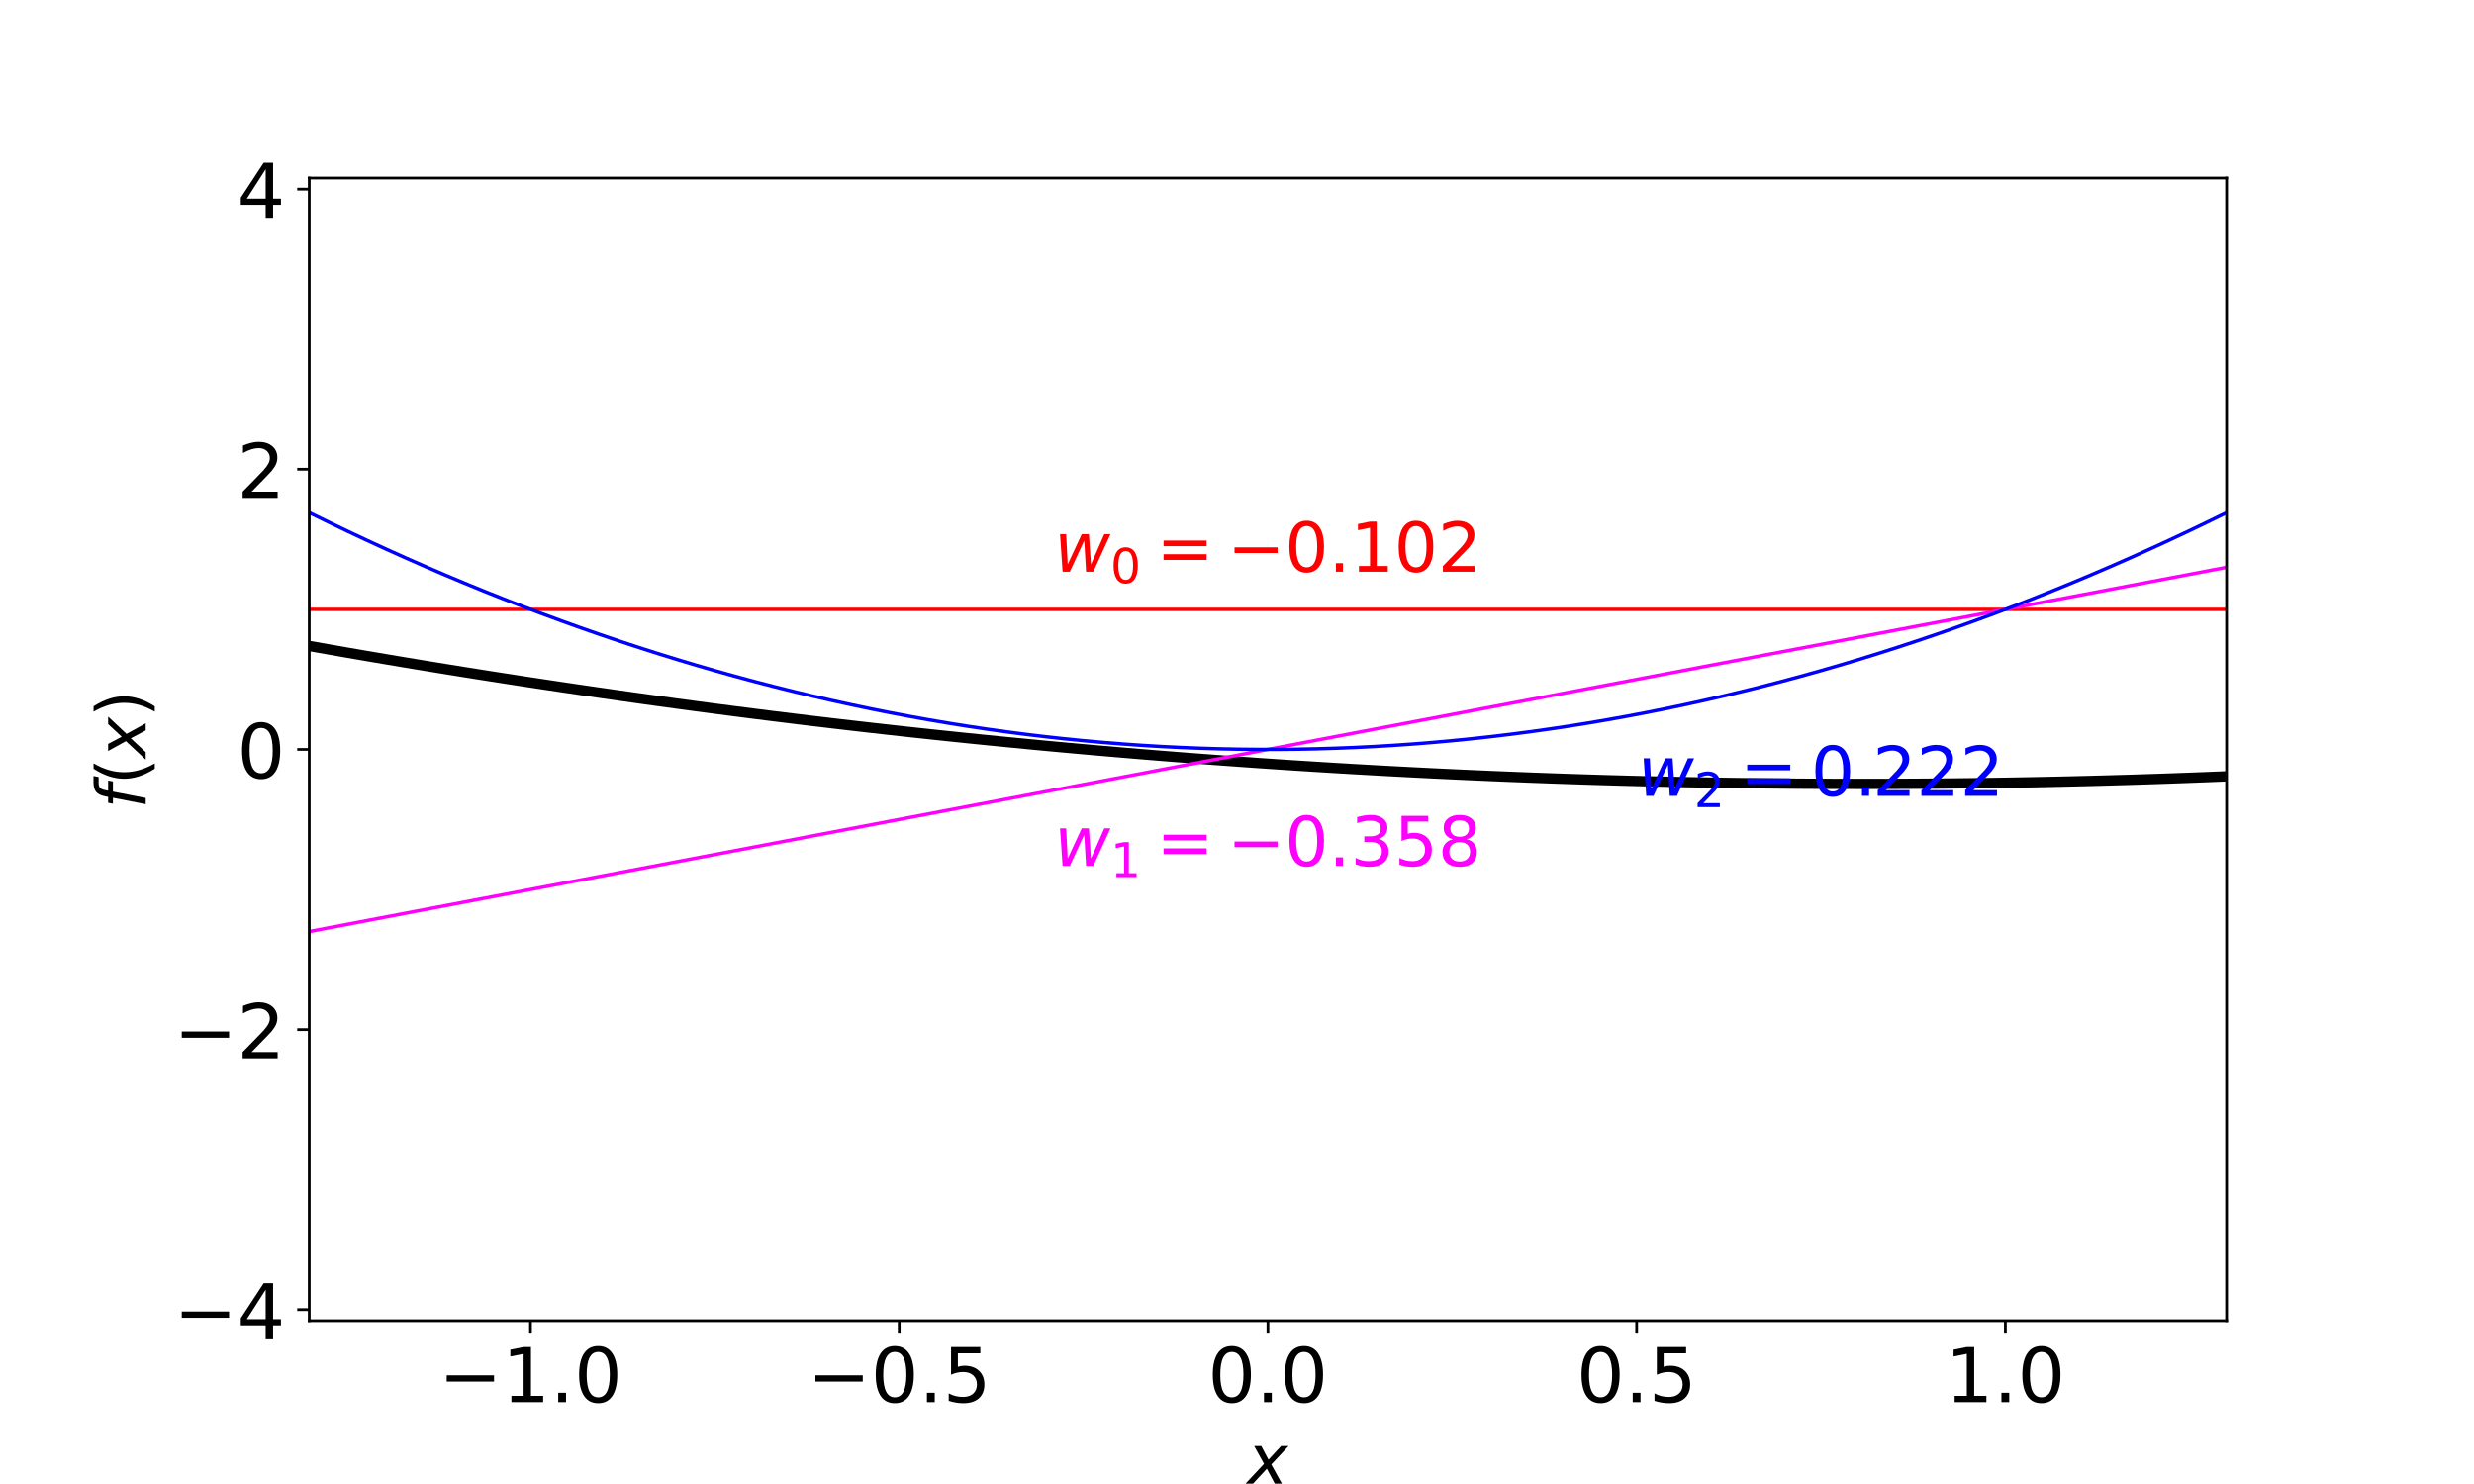
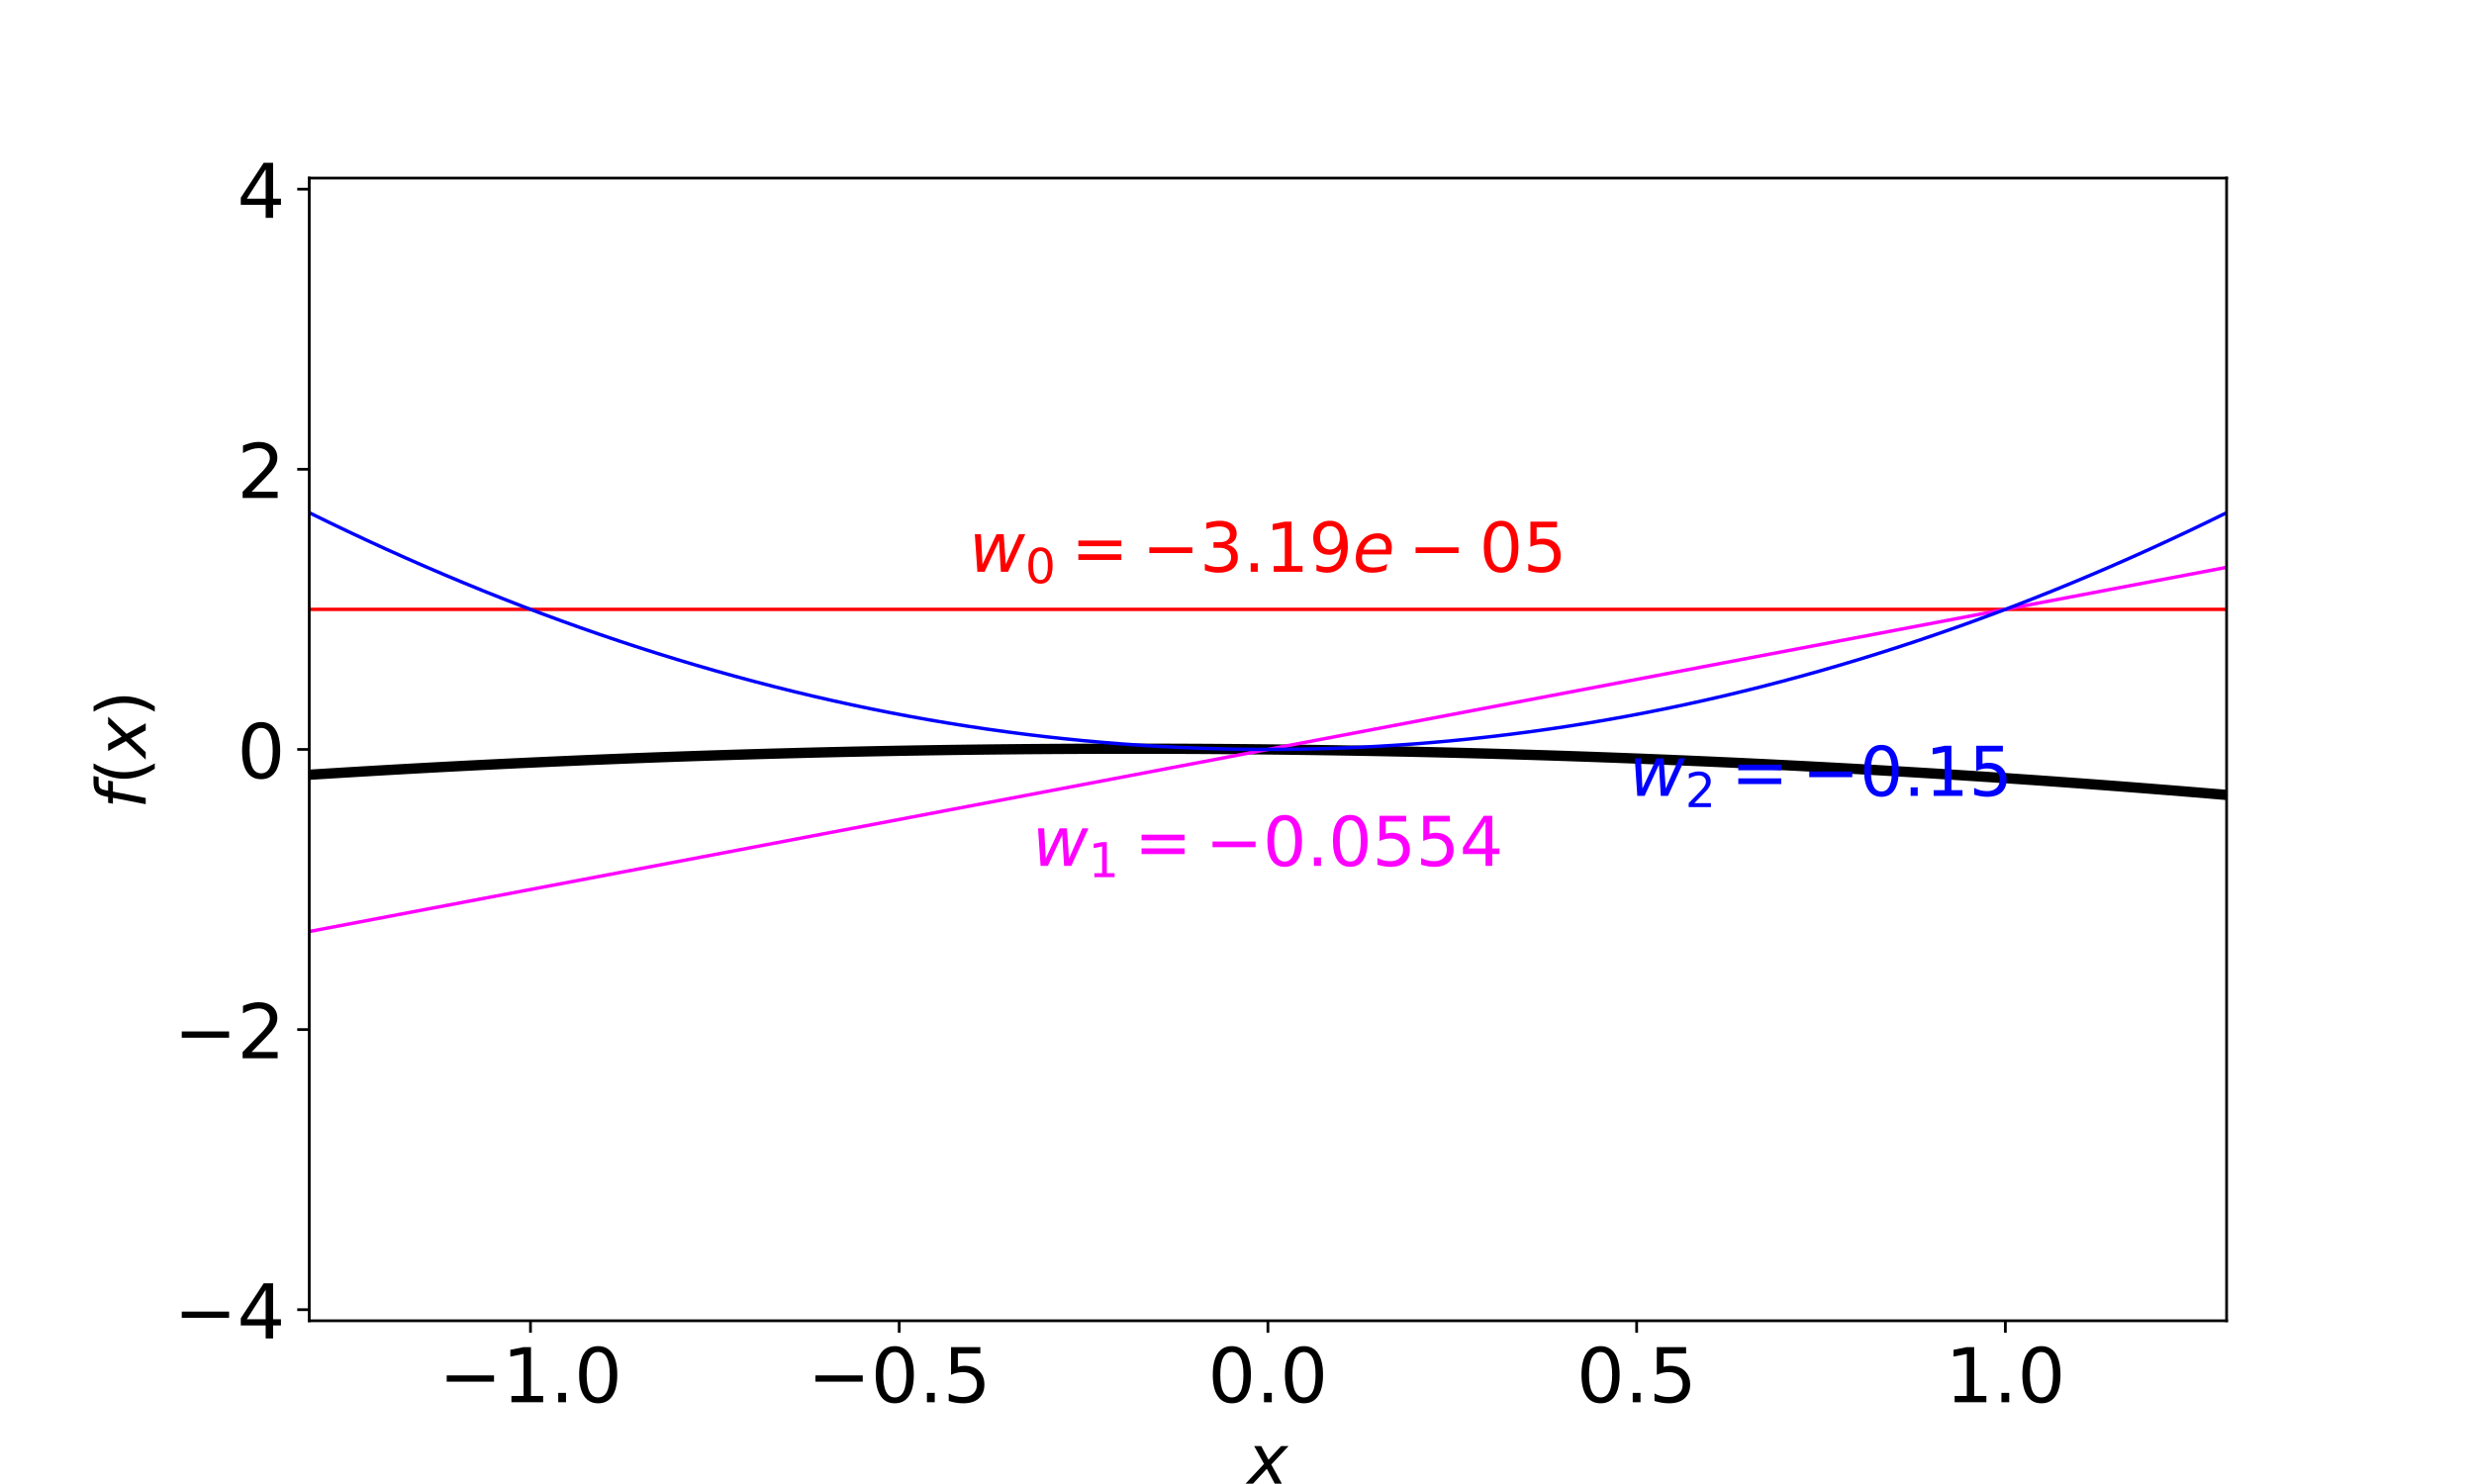
<svg xmlns="http://www.w3.org/2000/svg" xmlns:xlink="http://www.w3.org/1999/xlink" width="720pt" height="432pt" viewBox="0 0 720 432" version="1.1">
  <defs>
    <style type="text/css">*{stroke-linejoin: round; stroke-linecap: butt}</style>
  </defs>
  <g id="figure_1">
    <g id="patch_1">
      <path d="M 0 432  L 720 432  L 720 0  L 0 0  L 0 432  z " style="fill: none" />
    </g>
    <g id="axes_1">
      <g id="patch_2">
        <path d="M 90 384.48  L 648 384.48  L 648 51.84  L 90 51.84  L 90 384.48  z " style="fill: none" />
      </g>
      <g id="matplotlib.axis_1">
        <g id="xtick_1">
          <g id="line2d_1">
            <defs>
-               <path id="mc24675d1cf" d="M 0 0  L 0 3.5  " style="stroke: #000000; stroke-width: 0.8" />
-             </defs>
-             <g>
-               <use xlink:href="#mc24675d1cf" x="154.385" y="384.48" style="stroke: #000000; stroke-width: 0.8" />
+               <path id="m104af0b73b" d="M 0 0  L 0 3.5  " style="stroke: #000000; stroke-width: 0.8" />
+             </defs>
+             <g>
+               <use xlink:href="#m104af0b73b" x="154.385" y="384.48" style="stroke: #000000; stroke-width: 0.8" />
            </g>
          </g>
          <g id="text_1">
            <g transform="translate(127.6735 408.1966) scale(0.22 -0.22)">
              <defs>
                <path id="DejaVuSans-2212" d="M 678 2272  L 4684 2272  L 4684 1741  L 678 1741  L 678 2272  z " transform="scale(0.015625)" />
                <path id="DejaVuSans-31" d="M 794 531  L 1825 531  L 1825 4091  L 703 3866  L 703 4441  L 1819 4666  L 2450 4666  L 2450 531  L 3481 531  L 3481 0  L 794 0  L 794 531  z " transform="scale(0.015625)" />
                <path id="DejaVuSans-2e" d="M 684 794  L 1344 794  L 1344 0  L 684 0  L 684 794  z " transform="scale(0.015625)" />
                <path id="DejaVuSans-30" d="M 2034 4250  Q 1547 4250 1301 3770  Q 1056 3291 1056 2328  Q 1056 1369 1301 889  Q 1547 409 2034 409  Q 2525 409 2770 889  Q 3016 1369 3016 2328  Q 3016 3291 2770 3770  Q 2525 4250 2034 4250  z M 2034 4750  Q 2819 4750 3233 4129  Q 3647 3509 3647 2328  Q 3647 1150 3233 529  Q 2819 -91 2034 -91  Q 1250 -91 836 529  Q 422 1150 422 2328  Q 422 3509 836 4129  Q 1250 4750 2034 4750  z " transform="scale(0.015625)" />
              </defs>
              <use xlink:href="#DejaVuSans-2212" />
              <use xlink:href="#DejaVuSans-31" transform="translate(83.78906 0)" />
              <use xlink:href="#DejaVuSans-2e" transform="translate(147.4121 0)" />
              <use xlink:href="#DejaVuSans-30" transform="translate(179.1992 0)" />
            </g>
          </g>
        </g>
        <g id="xtick_2">
          <g id="line2d_2">
            <g>
-               <use xlink:href="#mc24675d1cf" x="261.692" y="384.48" style="stroke: #000000; stroke-width: 0.8" />
+               <use xlink:href="#m104af0b73b" x="261.692" y="384.48" style="stroke: #000000; stroke-width: 0.8" />
            </g>
          </g>
          <g id="text_2">
            <g transform="translate(234.9812 408.1966) scale(0.22 -0.22)">
              <defs>
                <path id="DejaVuSans-35" d="M 691 4666  L 3169 4666  L 3169 4134  L 1269 4134  L 1269 2991  Q 1406 3038 1543 3061  Q 1681 3084 1819 3084  Q 2600 3084 3056 2656  Q 3513 2228 3513 1497  Q 3513 744 3044 326  Q 2575 -91 1722 -91  Q 1428 -91 1123 -41  Q 819 9 494 109  L 494 744  Q 775 591 1075 516  Q 1375 441 1709 441  Q 2250 441 2565 725  Q 2881 1009 2881 1497  Q 2881 1984 2565 2268  Q 2250 2553 1709 2553  Q 1456 2553 1204 2497  Q 953 2441 691 2322  L 691 4666  z " transform="scale(0.015625)" />
              </defs>
              <use xlink:href="#DejaVuSans-2212" />
              <use xlink:href="#DejaVuSans-30" transform="translate(83.78906 0)" />
              <use xlink:href="#DejaVuSans-2e" transform="translate(147.4121 0)" />
              <use xlink:href="#DejaVuSans-35" transform="translate(179.1992 0)" />
            </g>
          </g>
        </g>
        <g id="xtick_3">
          <g id="line2d_3">
            <g>
-               <use xlink:href="#mc24675d1cf" x="369" y="384.48" style="stroke: #000000; stroke-width: 0.8" />
+               <use xlink:href="#m104af0b73b" x="369" y="384.48" style="stroke: #000000; stroke-width: 0.8" />
            </g>
          </g>
          <g id="text_3">
            <g transform="translate(351.5066 408.1966) scale(0.22 -0.22)">
              <use xlink:href="#DejaVuSans-30" />
              <use xlink:href="#DejaVuSans-2e" transform="translate(63.62305 0)" />
              <use xlink:href="#DejaVuSans-30" transform="translate(95.41016 0)" />
            </g>
          </g>
        </g>
        <g id="xtick_4">
          <g id="line2d_4">
            <g>
-               <use xlink:href="#mc24675d1cf" x="476.308" y="384.48" style="stroke: #000000; stroke-width: 0.8" />
+               <use xlink:href="#m104af0b73b" x="476.308" y="384.48" style="stroke: #000000; stroke-width: 0.8" />
            </g>
          </g>
          <g id="text_4">
            <g transform="translate(458.8143 408.1966) scale(0.22 -0.22)">
              <use xlink:href="#DejaVuSans-30" />
              <use xlink:href="#DejaVuSans-2e" transform="translate(63.62305 0)" />
              <use xlink:href="#DejaVuSans-35" transform="translate(95.41016 0)" />
            </g>
          </g>
        </g>
        <g id="xtick_5">
          <g id="line2d_5">
            <g>
-               <use xlink:href="#mc24675d1cf" x="583.615" y="384.48" style="stroke: #000000; stroke-width: 0.8" />
+               <use xlink:href="#m104af0b73b" x="583.615" y="384.48" style="stroke: #000000; stroke-width: 0.8" />
            </g>
          </g>
          <g id="text_5">
            <g transform="translate(566.1219 408.1966) scale(0.22 -0.22)">
              <use xlink:href="#DejaVuSans-31" />
              <use xlink:href="#DejaVuSans-2e" transform="translate(63.62305 0)" />
              <use xlink:href="#DejaVuSans-30" transform="translate(95.41016 0)" />
            </g>
          </g>
        </g>
        <g id="text_6">
          <g transform="translate(363 431.9688) scale(0.2 -0.2)">
            <defs>
              <path id="DejaVuSans-Oblique-78" d="M 3841 3500  L 2234 1784  L 3219 0  L 2559 0  L 1819 1388  L 531 0  L -166 0  L 1556 1844  L 641 3500  L 1300 3500  L 1972 2234  L 3144 3500  L 3841 3500  z " transform="scale(0.015625)" />
            </defs>
            <use xlink:href="#DejaVuSans-Oblique-78" transform="translate(0 0.3125)" />
          </g>
        </g>
      </g>
      <g id="matplotlib.axis_2">
        <g id="ytick_1">
          <g id="line2d_6">
            <defs>
-               <path id="mb0c7179221" d="M 0 0  L -3.5 0  " style="stroke: #000000; stroke-width: 0.8" />
-             </defs>
-             <g>
-               <use xlink:href="#mb0c7179221" x="90" y="381.259" style="stroke: #000000; stroke-width: 0.8" />
+               <path id="m5dc21653ea" d="M 0 0  L -3.5 0  " style="stroke: #000000; stroke-width: 0.8" />
+             </defs>
+             <g>
+               <use xlink:href="#m5dc21653ea" x="90" y="381.259" style="stroke: #000000; stroke-width: 0.8" />
            </g>
          </g>
          <g id="text_7">
            <g transform="translate(50.56719 389.6168) scale(0.22 -0.22)">
              <defs>
                <path id="DejaVuSans-34" d="M 2419 4116  L 825 1625  L 2419 1625  L 2419 4116  z M 2253 4666  L 3047 4666  L 3047 1625  L 3713 1625  L 3713 1100  L 3047 1100  L 3047 0  L 2419 0  L 2419 1100  L 313 1100  L 313 1709  L 2253 4666  z " transform="scale(0.015625)" />
              </defs>
              <use xlink:href="#DejaVuSans-2212" />
              <use xlink:href="#DejaVuSans-34" transform="translate(83.78906 0)" />
            </g>
          </g>
        </g>
        <g id="ytick_2">
          <g id="line2d_7">
            <g>
-               <use xlink:href="#mb0c7179221" x="90" y="299.709" style="stroke: #000000; stroke-width: 0.8" />
+               <use xlink:href="#m5dc21653ea" x="90" y="299.709" style="stroke: #000000; stroke-width: 0.8" />
            </g>
          </g>
          <g id="text_8">
            <g transform="translate(50.56719 308.0675) scale(0.22 -0.22)">
              <defs>
                <path id="DejaVuSans-32" d="M 1228 531  L 3431 531  L 3431 0  L 469 0  L 469 531  Q 828 903 1448 1529  Q 2069 2156 2228 2338  Q 2531 2678 2651 2914  Q 2772 3150 2772 3378  Q 2772 3750 2511 3984  Q 2250 4219 1831 4219  Q 1534 4219 1204 4116  Q 875 4013 500 3803  L 500 4441  Q 881 4594 1212 4672  Q 1544 4750 1819 4750  Q 2544 4750 2975 4387  Q 3406 4025 3406 3419  Q 3406 3131 3298 2873  Q 3191 2616 2906 2266  Q 2828 2175 2409 1742  Q 1991 1309 1228 531  z " transform="scale(0.015625)" />
              </defs>
              <use xlink:href="#DejaVuSans-2212" />
              <use xlink:href="#DejaVuSans-32" transform="translate(83.78906 0)" />
            </g>
          </g>
        </g>
        <g id="ytick_3">
          <g id="line2d_8">
            <g>
-               <use xlink:href="#mb0c7179221" x="90" y="218.16" style="stroke: #000000; stroke-width: 0.8" />
+               <use xlink:href="#m5dc21653ea" x="90" y="218.16" style="stroke: #000000; stroke-width: 0.8" />
            </g>
          </g>
          <g id="text_9">
            <g transform="translate(69.0025 226.5183) scale(0.22 -0.22)">
              <use xlink:href="#DejaVuSans-30" />
            </g>
          </g>
        </g>
        <g id="ytick_4">
          <g id="line2d_9">
            <g>
-               <use xlink:href="#mb0c7179221" x="90" y="136.611" style="stroke: #000000; stroke-width: 0.8" />
+               <use xlink:href="#m5dc21653ea" x="90" y="136.611" style="stroke: #000000; stroke-width: 0.8" />
            </g>
          </g>
          <g id="text_10">
            <g transform="translate(69.0025 144.969) scale(0.22 -0.22)">
              <use xlink:href="#DejaVuSans-32" />
            </g>
          </g>
        </g>
        <g id="ytick_5">
          <g id="line2d_10">
            <g>
-               <use xlink:href="#mb0c7179221" x="90" y="55.061" style="stroke: #000000; stroke-width: 0.8" />
+               <use xlink:href="#m5dc21653ea" x="90" y="55.061" style="stroke: #000000; stroke-width: 0.8" />
            </g>
          </g>
          <g id="text_11">
            <g transform="translate(69.0025 63.41977) scale(0.22 -0.22)">
              <use xlink:href="#DejaVuSans-34" />
            </g>
          </g>
        </g>
        <g id="text_12">
          <g transform="translate(42.40781 235.46) rotate(-90) scale(0.2 -0.2)">
            <defs>
              <path id="DejaVuSans-Oblique-66" d="M 3059 4863  L 2969 4384  L 2419 4384  Q 2106 4384 1964 4261  Q 1822 4138 1753 3809  L 1691 3500  L 2638 3500  L 2553 3053  L 1606 3053  L 1013 0  L 434 0  L 1031 3053  L 481 3053  L 563 3500  L 1113 3500  L 1159 3744  Q 1278 4363 1576 4613  Q 1875 4863 2516 4863  L 3059 4863  z " transform="scale(0.015625)" />
              <path id="DejaVuSans-28" d="M 1984 4856  Q 1566 4138 1362 3434  Q 1159 2731 1159 2009  Q 1159 1288 1364 580  Q 1569 -128 1984 -844  L 1484 -844  Q 1016 -109 783 600  Q 550 1309 550 2009  Q 550 2706 781 3412  Q 1013 4119 1484 4856  L 1984 4856  z " transform="scale(0.015625)" />
              <path id="DejaVuSans-29" d="M 513 4856  L 1013 4856  Q 1481 4119 1714 3412  Q 1947 2706 1947 2009  Q 1947 1309 1714 600  Q 1481 -109 1013 -844  L 513 -844  Q 928 -128 1133 580  Q 1338 1288 1338 2009  Q 1338 2731 1133 3434  Q 928 4138 513 4856  z " transform="scale(0.015625)" />
            </defs>
            <use xlink:href="#DejaVuSans-Oblique-66" transform="translate(0 0.015625)" />
            <use xlink:href="#DejaVuSans-28" transform="translate(35.20508 0.015625)" />
            <use xlink:href="#DejaVuSans-Oblique-78" transform="translate(74.21875 0.015625)" />
            <use xlink:href="#DejaVuSans-29" transform="translate(133.3984 0.015625)" />
          </g>
        </g>
      </g>
      <g id="line2d_11">
-         <path d="M 90 188.047  L 95.636 189.042  L 101.273 190.025  L 106.909 190.995  L 112.545 191.953  L 118.182 192.899  L 123.818 193.832  L 129.455 194.752  L 135.091 195.66  L 140.727 196.555  L 146.364 197.438  L 152 198.309  L 157.636 199.167  L 163.273 200.012  L 168.909 200.845  L 174.545 201.665  L 180.182 202.473  L 185.818 203.269  L 191.455 204.052  L 197.091 204.822  L 202.727 205.58  L 208.364 206.326  L 214 207.059  L 219.636 207.779  L 225.273 208.487  L 230.909 209.183  L 236.545 209.866  L 242.182 210.537  L 247.818 211.195  L 253.455 211.84  L 259.091 212.473  L 264.727 213.094  L 270.364 213.702  L 276 214.298  L 281.636 214.881  L 287.273 215.452  L 292.909 216.01  L 298.545 216.555  L 304.182 217.089  L 309.818 217.609  L 315.455 218.117  L 321.091 218.613  L 326.727 219.096  L 332.364 219.567  L 338 220.025  L 343.636 220.471  L 349.273 220.904  L 354.909 221.325  L 360.545 221.733  L 366.182 222.129  L 371.818 222.512  L 377.455 222.883  L 383.091 223.241  L 388.727 223.587  L 394.364 223.92  L 400 224.241  L 405.636 224.55  L 411.273 224.845  L 416.909 225.129  L 422.545 225.4  L 428.182 225.658  L 433.818 225.904  L 439.455 226.137  L 445.091 226.358  L 450.727 226.566  L 456.364 226.762  L 462 226.946  L 467.636 227.117  L 473.273 227.275  L 478.909 227.421  L 484.545 227.555  L 490.182 227.676  L 495.818 227.784  L 501.455 227.88  L 507.091 227.963  L 512.727 228.034  L 518.364 228.093  L 524 228.139  L 529.636 228.172  L 535.273 228.193  L 540.909 228.202  L 546.545 228.198  L 552.182 228.182  L 557.818 228.153  L 563.455 228.111  L 569.091 228.057  L 574.727 227.991  L 580.364 227.912  L 586 227.821  L 591.636 227.717  L 597.273 227.6  L 602.909 227.472  L 608.545 227.33  L 614.182 227.176  L 619.818 227.01  L 625.455 226.831  L 631.091 226.64  L 636.727 226.436  L 642.364 226.22  L 648 225.991  " clip-path="url(#p6e5a06209a)" style="fill: none; stroke: #000000; stroke-width: 3; stroke-linecap: square" />
+         <path d="M 90 225.532  L 95.636 225.179  L 101.273 224.835  L 106.909 224.498  L 112.545 224.171  L 118.182 223.851  L 123.818 223.541  L 129.455 223.238  L 135.091 222.944  L 140.727 222.658  L 146.364 222.381  L 152 222.112  L 157.636 221.852  L 163.273 221.6  L 168.909 221.356  L 174.545 221.121  L 180.182 220.895  L 185.818 220.676  L 191.455 220.466  L 197.091 220.265  L 202.727 220.072  L 208.364 219.887  L 214 219.711  L 219.636 219.543  L 225.273 219.384  L 230.909 219.233  L 236.545 219.09  L 242.182 218.956  L 247.818 218.83  L 253.455 218.713  L 259.091 218.604  L 264.727 218.503  L 270.364 218.411  L 276 218.327  L 281.636 218.252  L 287.273 218.185  L 292.909 218.127  L 298.545 218.077  L 304.182 218.035  L 309.818 218.002  L 315.455 217.977  L 321.091 217.961  L 326.727 217.953  L 332.364 217.953  L 338 217.962  L 343.636 217.979  L 349.273 218.005  L 354.909 218.039  L 360.545 218.082  L 366.182 218.133  L 371.818 218.192  L 377.455 218.26  L 383.091 218.336  L 388.727 218.421  L 394.364 218.514  L 400 218.615  L 405.636 218.725  L 411.273 218.843  L 416.909 218.97  L 422.545 219.105  L 428.182 219.248  L 433.818 219.4  L 439.455 219.56  L 445.091 219.729  L 450.727 219.906  L 456.364 220.092  L 462 220.286  L 467.636 220.488  L 473.273 220.699  L 478.909 220.918  L 484.545 221.146  L 490.182 221.382  L 495.818 221.626  L 501.455 221.879  L 507.091 222.14  L 512.727 222.41  L 518.364 222.688  L 524 222.975  L 529.636 223.27  L 535.273 223.573  L 540.909 223.885  L 546.545 224.205  L 552.182 224.534  L 557.818 224.871  L 563.455 225.216  L 569.091 225.57  L 574.727 225.932  L 580.364 226.303  L 586 226.682  L 591.636 227.069  L 597.273 227.465  L 602.909 227.87  L 608.545 228.282  L 614.182 228.703  L 619.818 229.133  L 625.455 229.571  L 631.091 230.017  L 636.727 230.472  L 642.364 230.935  L 648 231.407  " clip-path="url(#pdcaade4fe4)" style="fill: none; stroke: #000000; stroke-width: 3; stroke-linecap: square" />
      </g>
      <g id="line2d_12">
-         <path d="M 90 177.385  L 95.636 177.385  L 101.273 177.385  L 106.909 177.385  L 112.545 177.385  L 118.182 177.385  L 123.818 177.385  L 129.455 177.385  L 135.091 177.385  L 140.727 177.385  L 146.364 177.385  L 152 177.385  L 157.636 177.385  L 163.273 177.385  L 168.909 177.385  L 174.545 177.385  L 180.182 177.385  L 185.818 177.385  L 191.455 177.385  L 197.091 177.385  L 202.727 177.385  L 208.364 177.385  L 214 177.385  L 219.636 177.385  L 225.273 177.385  L 230.909 177.385  L 236.545 177.385  L 242.182 177.385  L 247.818 177.385  L 253.455 177.385  L 259.091 177.385  L 264.727 177.385  L 270.364 177.385  L 276 177.385  L 281.636 177.385  L 287.273 177.385  L 292.909 177.385  L 298.545 177.385  L 304.182 177.385  L 309.818 177.385  L 315.455 177.385  L 321.091 177.385  L 326.727 177.385  L 332.364 177.385  L 338 177.385  L 343.636 177.385  L 349.273 177.385  L 354.909 177.385  L 360.545 177.385  L 366.182 177.385  L 371.818 177.385  L 377.455 177.385  L 383.091 177.385  L 388.727 177.385  L 394.364 177.385  L 400 177.385  L 405.636 177.385  L 411.273 177.385  L 416.909 177.385  L 422.545 177.385  L 428.182 177.385  L 433.818 177.385  L 439.455 177.385  L 445.091 177.385  L 450.727 177.385  L 456.364 177.385  L 462 177.385  L 467.636 177.385  L 473.273 177.385  L 478.909 177.385  L 484.545 177.385  L 490.182 177.385  L 495.818 177.385  L 501.455 177.385  L 507.091 177.385  L 512.727 177.385  L 518.364 177.385  L 524 177.385  L 529.636 177.385  L 535.273 177.385  L 540.909 177.385  L 546.545 177.385  L 552.182 177.385  L 557.818 177.385  L 563.455 177.385  L 569.091 177.385  L 574.727 177.385  L 580.364 177.385  L 586 177.385  L 591.636 177.385  L 597.273 177.385  L 602.909 177.385  L 608.545 177.385  L 614.182 177.385  L 619.818 177.385  L 625.455 177.385  L 631.091 177.385  L 636.727 177.385  L 642.364 177.385  L 648 177.385  " clip-path="url(#p6e5a06209a)" style="fill: none; stroke: #ff0000; stroke-linecap: square" />
+         <path d="M 90 177.385  L 95.636 177.385  L 101.273 177.385  L 106.909 177.385  L 112.545 177.385  L 118.182 177.385  L 123.818 177.385  L 129.455 177.385  L 135.091 177.385  L 140.727 177.385  L 146.364 177.385  L 152 177.385  L 157.636 177.385  L 163.273 177.385  L 168.909 177.385  L 174.545 177.385  L 180.182 177.385  L 185.818 177.385  L 191.455 177.385  L 197.091 177.385  L 202.727 177.385  L 208.364 177.385  L 214 177.385  L 219.636 177.385  L 225.273 177.385  L 230.909 177.385  L 236.545 177.385  L 242.182 177.385  L 247.818 177.385  L 253.455 177.385  L 259.091 177.385  L 264.727 177.385  L 270.364 177.385  L 276 177.385  L 281.636 177.385  L 287.273 177.385  L 292.909 177.385  L 298.545 177.385  L 304.182 177.385  L 309.818 177.385  L 315.455 177.385  L 321.091 177.385  L 326.727 177.385  L 332.364 177.385  L 338 177.385  L 343.636 177.385  L 349.273 177.385  L 354.909 177.385  L 360.545 177.385  L 366.182 177.385  L 371.818 177.385  L 377.455 177.385  L 383.091 177.385  L 388.727 177.385  L 394.364 177.385  L 400 177.385  L 405.636 177.385  L 411.273 177.385  L 416.909 177.385  L 422.545 177.385  L 428.182 177.385  L 433.818 177.385  L 439.455 177.385  L 445.091 177.385  L 450.727 177.385  L 456.364 177.385  L 462 177.385  L 467.636 177.385  L 473.273 177.385  L 478.909 177.385  L 484.545 177.385  L 490.182 177.385  L 495.818 177.385  L 501.455 177.385  L 507.091 177.385  L 512.727 177.385  L 518.364 177.385  L 524 177.385  L 529.636 177.385  L 535.273 177.385  L 540.909 177.385  L 546.545 177.385  L 552.182 177.385  L 557.818 177.385  L 563.455 177.385  L 569.091 177.385  L 574.727 177.385  L 580.364 177.385  L 586 177.385  L 591.636 177.385  L 597.273 177.385  L 602.909 177.385  L 608.545 177.385  L 614.182 177.385  L 619.818 177.385  L 625.455 177.385  L 631.091 177.385  L 636.727 177.385  L 642.364 177.385  L 648 177.385  " clip-path="url(#pdcaade4fe4)" style="fill: none; stroke: #ff0000; stroke-linecap: square" />
      </g>
      <g id="line2d_13">
-         <path d="M 90 271.167  L 95.636 270.096  L 101.273 269.025  L 106.909 267.954  L 112.545 266.884  L 118.182 265.813  L 123.818 264.742  L 129.455 263.671  L 135.091 262.6  L 140.727 261.529  L 146.364 260.459  L 152 259.388  L 157.636 258.317  L 163.273 257.246  L 168.909 256.175  L 174.545 255.104  L 180.182 254.033  L 185.818 252.963  L 191.455 251.892  L 197.091 250.821  L 202.727 249.75  L 208.364 248.679  L 214 247.608  L 219.636 246.537  L 225.273 245.467  L 230.909 244.396  L 236.545 243.325  L 242.182 242.254  L 247.818 241.183  L 253.455 240.112  L 259.091 239.042  L 264.727 237.971  L 270.364 236.9  L 276 235.829  L 281.636 234.758  L 287.273 233.687  L 292.909 232.616  L 298.545 231.546  L 304.182 230.475  L 309.818 229.404  L 315.455 228.333  L 321.091 227.262  L 326.727 226.191  L 332.364 225.121  L 338 224.05  L 343.636 222.979  L 349.273 221.908  L 354.909 220.837  L 360.545 219.766  L 366.182 218.695  L 371.818 217.625  L 377.455 216.554  L 383.091 215.483  L 388.727 214.412  L 394.364 213.341  L 400 212.27  L 405.636 211.199  L 411.273 210.129  L 416.909 209.058  L 422.545 207.987  L 428.182 206.916  L 433.818 205.845  L 439.455 204.774  L 445.091 203.704  L 450.727 202.633  L 456.364 201.562  L 462 200.491  L 467.636 199.42  L 473.273 198.349  L 478.909 197.278  L 484.545 196.208  L 490.182 195.137  L 495.818 194.066  L 501.455 192.995  L 507.091 191.924  L 512.727 190.853  L 518.364 189.783  L 524 188.712  L 529.636 187.641  L 535.273 186.57  L 540.909 185.499  L 546.545 184.428  L 552.182 183.357  L 557.818 182.287  L 563.455 181.216  L 569.091 180.145  L 574.727 179.074  L 580.364 178.003  L 586 176.932  L 591.636 175.861  L 597.273 174.791  L 602.909 173.72  L 608.545 172.649  L 614.182 171.578  L 619.818 170.507  L 625.455 169.436  L 631.091 168.366  L 636.727 167.295  L 642.364 166.224  L 648 165.153  " clip-path="url(#p6e5a06209a)" style="fill: none; stroke: #ff00ff; stroke-linecap: square" />
+         <path d="M 90 271.167  L 95.636 270.096  L 101.273 269.025  L 106.909 267.954  L 112.545 266.884  L 118.182 265.813  L 123.818 264.742  L 129.455 263.671  L 135.091 262.6  L 140.727 261.529  L 146.364 260.459  L 152 259.388  L 157.636 258.317  L 163.273 257.246  L 168.909 256.175  L 174.545 255.104  L 180.182 254.033  L 185.818 252.963  L 191.455 251.892  L 197.091 250.821  L 202.727 249.75  L 208.364 248.679  L 214 247.608  L 219.636 246.537  L 225.273 245.467  L 230.909 244.396  L 236.545 243.325  L 242.182 242.254  L 247.818 241.183  L 253.455 240.112  L 259.091 239.042  L 264.727 237.971  L 270.364 236.9  L 276 235.829  L 281.636 234.758  L 287.273 233.687  L 292.909 232.616  L 298.545 231.546  L 304.182 230.475  L 309.818 229.404  L 315.455 228.333  L 321.091 227.262  L 326.727 226.191  L 332.364 225.121  L 338 224.05  L 343.636 222.979  L 349.273 221.908  L 354.909 220.837  L 360.545 219.766  L 366.182 218.695  L 371.818 217.625  L 377.455 216.554  L 383.091 215.483  L 388.727 214.412  L 394.364 213.341  L 400 212.27  L 405.636 211.199  L 411.273 210.129  L 416.909 209.058  L 422.545 207.987  L 428.182 206.916  L 433.818 205.845  L 439.455 204.774  L 445.091 203.704  L 450.727 202.633  L 456.364 201.562  L 462 200.491  L 467.636 199.42  L 473.273 198.349  L 478.909 197.278  L 484.545 196.208  L 490.182 195.137  L 495.818 194.066  L 501.455 192.995  L 507.091 191.924  L 512.727 190.853  L 518.364 189.783  L 524 188.712  L 529.636 187.641  L 535.273 186.57  L 540.909 185.499  L 546.545 184.428  L 552.182 183.357  L 557.818 182.287  L 563.455 181.216  L 569.091 180.145  L 574.727 179.074  L 580.364 178.003  L 586 176.932  L 591.636 175.861  L 597.273 174.791  L 602.909 173.72  L 608.545 172.649  L 614.182 171.578  L 619.818 170.507  L 625.455 169.436  L 631.091 168.366  L 636.727 167.295  L 642.364 166.224  L 648 165.153  " clip-path="url(#pdcaade4fe4)" style="fill: none; stroke: #ff00ff; stroke-linecap: square" />
      </g>
      <g id="line2d_14">
-         <path d="M 90 149.251  L 95.636 152.007  L 101.273 154.707  L 106.909 157.35  L 112.545 159.938  L 118.182 162.469  L 123.818 164.944  L 129.455 167.362  L 135.091 169.725  L 140.727 172.031  L 146.364 174.281  L 152 176.474  L 157.636 178.612  L 163.273 180.693  L 168.909 182.718  L 174.545 184.686  L 180.182 186.599  L 185.818 188.455  L 191.455 190.255  L 197.091 191.998  L 202.727 193.686  L 208.364 195.317  L 214 196.892  L 219.636 198.41  L 225.273 199.873  L 230.909 201.279  L 236.545 202.629  L 242.182 203.923  L 247.818 205.16  L 253.455 206.341  L 259.091 207.466  L 264.727 208.535  L 270.364 209.547  L 276 210.503  L 281.636 211.403  L 287.273 212.247  L 292.909 213.035  L 298.545 213.766  L 304.182 214.441  L 309.818 215.059  L 315.455 215.622  L 321.091 216.128  L 326.727 216.578  L 332.364 216.972  L 338 217.309  L 343.636 217.591  L 349.273 217.815  L 354.909 217.984  L 360.545 218.097  L 366.182 218.153  L 371.818 218.153  L 377.455 218.097  L 383.091 217.984  L 388.727 217.815  L 394.364 217.591  L 400 217.309  L 405.636 216.972  L 411.273 216.578  L 416.909 216.128  L 422.545 215.622  L 428.182 215.059  L 433.818 214.441  L 439.455 213.766  L 445.091 213.035  L 450.727 212.247  L 456.364 211.403  L 462 210.503  L 467.636 209.547  L 473.273 208.535  L 478.909 207.466  L 484.545 206.341  L 490.182 205.16  L 495.818 203.923  L 501.455 202.629  L 507.091 201.279  L 512.727 199.873  L 518.364 198.41  L 524 196.892  L 529.636 195.317  L 535.273 193.686  L 540.909 191.998  L 546.545 190.255  L 552.182 188.455  L 557.818 186.599  L 563.455 184.686  L 569.091 182.718  L 574.727 180.693  L 580.364 178.612  L 586 176.474  L 591.636 174.281  L 597.273 172.031  L 602.909 169.725  L 608.545 167.362  L 614.182 164.944  L 619.818 162.469  L 625.455 159.938  L 631.091 157.35  L 636.727 154.707  L 642.364 152.007  L 648 149.251  " clip-path="url(#p6e5a06209a)" style="fill: none; stroke: #0000ff; stroke-linecap: square" />
+         <path d="M 90 149.251  L 95.636 152.007  L 101.273 154.707  L 106.909 157.35  L 112.545 159.938  L 118.182 162.469  L 123.818 164.944  L 129.455 167.362  L 135.091 169.725  L 140.727 172.031  L 146.364 174.281  L 152 176.474  L 157.636 178.612  L 163.273 180.693  L 168.909 182.718  L 174.545 184.686  L 180.182 186.599  L 185.818 188.455  L 191.455 190.255  L 197.091 191.998  L 202.727 193.686  L 208.364 195.317  L 214 196.892  L 219.636 198.41  L 225.273 199.873  L 230.909 201.279  L 236.545 202.629  L 242.182 203.923  L 247.818 205.16  L 253.455 206.341  L 259.091 207.466  L 264.727 208.535  L 270.364 209.547  L 276 210.503  L 281.636 211.403  L 287.273 212.247  L 292.909 213.035  L 298.545 213.766  L 304.182 214.441  L 309.818 215.059  L 315.455 215.622  L 321.091 216.128  L 326.727 216.578  L 332.364 216.972  L 338 217.309  L 343.636 217.591  L 349.273 217.815  L 354.909 217.984  L 360.545 218.097  L 366.182 218.153  L 371.818 218.153  L 377.455 218.097  L 383.091 217.984  L 388.727 217.815  L 394.364 217.591  L 400 217.309  L 405.636 216.972  L 411.273 216.578  L 416.909 216.128  L 422.545 215.622  L 428.182 215.059  L 433.818 214.441  L 439.455 213.766  L 445.091 213.035  L 450.727 212.247  L 456.364 211.403  L 462 210.503  L 467.636 209.547  L 473.273 208.535  L 478.909 207.466  L 484.545 206.341  L 490.182 205.16  L 495.818 203.923  L 501.455 202.629  L 507.091 201.279  L 512.727 199.873  L 518.364 198.41  L 524 196.892  L 529.636 195.317  L 535.273 193.686  L 540.909 191.998  L 546.545 190.255  L 552.182 188.455  L 557.818 186.599  L 563.455 184.686  L 569.091 182.718  L 574.727 180.693  L 580.364 178.612  L 586 176.474  L 591.636 174.281  L 597.273 172.031  L 602.909 169.725  L 608.545 167.362  L 614.182 164.944  L 619.818 162.469  L 625.455 159.938  L 631.091 157.35  L 636.727 154.707  L 642.364 152.007  L 648 149.251  " clip-path="url(#pdcaade4fe4)" style="fill: none; stroke: #0000ff; stroke-linecap: square" />
      </g>
      <g id="patch_3">
        <path d="M 90 384.48  L 90 51.84  " style="fill: none; stroke: #000000; stroke-width: 0.8; stroke-linejoin: miter; stroke-linecap: square" />
      </g>
      <g id="patch_4">
        <path d="M 648 384.48  L 648 51.84  " style="fill: none; stroke: #000000; stroke-width: 0.8; stroke-linejoin: miter; stroke-linecap: square" />
      </g>
      <g id="patch_5">
        <path d="M 90 384.48  L 648 384.48  " style="fill: none; stroke: #000000; stroke-width: 0.8; stroke-linejoin: miter; stroke-linecap: square" />
      </g>
      <g id="patch_6">
        <path d="M 90 51.84  L 648 51.84  " style="fill: none; stroke: #000000; stroke-width: 0.8; stroke-linejoin: miter; stroke-linecap: square" />
      </g>
      <g id="text_13">
-         <g style="fill: #ff0000" transform="translate(306.8 166.5943) scale(0.2 -0.2)">
+         <g style="fill: #ff0000" transform="translate(282 166.5943) scale(0.2 -0.2)">
          <defs>
            <path id="DejaVuSans-Oblique-77" d="M 544 3500  L 1113 3500  L 1259 684  L 2566 3500  L 3231 3500  L 3425 684  L 4666 3500  L 5241 3500  L 3641 0  L 2969 0  L 2797 2900  L 1459 0  L 781 0  L 544 3500  z " transform="scale(0.015625)" />
            <path id="DejaVuSans-3d" d="M 678 2906  L 4684 2906  L 4684 2381  L 678 2381  L 678 2906  z M 678 1631  L 4684 1631  L 4684 1100  L 678 1100  L 678 1631  z " transform="scale(0.015625)" />
+             <path id="DejaVuSans-33" d="M 2597 2516  Q 3050 2419 3304 2112  Q 3559 1806 3559 1356  Q 3559 666 3084 287  Q 2609 -91 1734 -91  Q 1441 -91 1130 -33  Q 819 25 488 141  L 488 750  Q 750 597 1062 519  Q 1375 441 1716 441  Q 2309 441 2620 675  Q 2931 909 2931 1356  Q 2931 1769 2642 2001  Q 2353 2234 1838 2234  L 1294 2234  L 1294 2753  L 1863 2753  Q 2328 2753 2575 2939  Q 2822 3125 2822 3475  Q 2822 3834 2567 4026  Q 2313 4219 1838 4219  Q 1578 4219 1281 4162  Q 984 4106 628 3988  L 628 4550  Q 988 4650 1302 4700  Q 1616 4750 1894 4750  Q 2613 4750 3031 4423  Q 3450 4097 3450 3541  Q 3450 3153 3228 2886  Q 3006 2619 2597 2516  z " transform="scale(0.015625)" />
+             <path id="DejaVuSans-39" d="M 703 97  L 703 672  Q 941 559 1184 500  Q 1428 441 1663 441  Q 2288 441 2617 861  Q 2947 1281 2994 2138  Q 2813 1869 2534 1725  Q 2256 1581 1919 1581  Q 1219 1581 811 2004  Q 403 2428 403 3163  Q 403 3881 828 4315  Q 1253 4750 1959 4750  Q 2769 4750 3195 4129  Q 3622 3509 3622 2328  Q 3622 1225 3098 567  Q 2575 -91 1691 -91  Q 1453 -91 1209 -44  Q 966 3 703 97  z M 1959 2075  Q 2384 2075 2632 2365  Q 2881 2656 2881 3163  Q 2881 3666 2632 3958  Q 2384 4250 1959 4250  Q 1534 4250 1286 3958  Q 1038 3666 1038 3163  Q 1038 2656 1286 2365  Q 1534 2075 1959 2075  z " transform="scale(0.015625)" />
+             <path id="DejaVuSans-Oblique-65" d="M 3078 2063  Q 3088 2113 3092 2166  Q 3097 2219 3097 2272  Q 3097 2653 2873 2875  Q 2650 3097 2266 3097  Q 1838 3097 1509 2826  Q 1181 2556 1013 2059  L 3078 2063  z M 3578 1613  L 903 1613  Q 884 1494 878 1425  Q 872 1356 872 1306  Q 872 872 1139 634  Q 1406 397 1894 397  Q 2269 397 2603 481  Q 2938 566 3225 728  L 3116 159  Q 2806 34 2476 -28  Q 2147 -91 1806 -91  Q 1078 -91 686 257  Q 294 606 294 1247  Q 294 1794 489 2264  Q 684 2734 1063 3103  Q 1306 3334 1642 3459  Q 1978 3584 2356 3584  Q 2950 3584 3301 3228  Q 3653 2872 3653 2272  Q 3653 2128 3634 1964  Q 3616 1800 3578 1613  z " transform="scale(0.015625)" />
          </defs>
          <use xlink:href="#DejaVuSans-Oblique-77" transform="translate(0 0.78125)" />
          <use xlink:href="#DejaVuSans-30" transform="translate(81.78711 -15.625) scale(0.7)" />
          <use xlink:href="#DejaVuSans-3d" transform="translate(148.54 0.78125)" />
          <use xlink:href="#DejaVuSans-2212" transform="translate(251.8115 0.78125)" />
-           <use xlink:href="#DejaVuSans-30" transform="translate(335.6006 0.78125)" />
+           <use xlink:href="#DejaVuSans-33" transform="translate(335.6006 0.78125)" />
          <use xlink:href="#DejaVuSans-2e" transform="translate(399.2236 0.78125)" />
          <use xlink:href="#DejaVuSans-31" transform="translate(431.0107 0.78125)" />
-           <use xlink:href="#DejaVuSans-30" transform="translate(494.6338 0.78125)" />
-           <use xlink:href="#DejaVuSans-32" transform="translate(558.2568 0.78125)" />
+           <use xlink:href="#DejaVuSans-39" transform="translate(494.6338 0.78125)" />
+           <use xlink:href="#DejaVuSans-Oblique-65" transform="translate(558.2568 0.78125)" />
+           <use xlink:href="#DejaVuSans-2212" transform="translate(639.2627 0.78125)" />
+           <use xlink:href="#DejaVuSans-30" transform="translate(742.5342 0.78125)" />
+           <use xlink:href="#DejaVuSans-35" transform="translate(806.1572 0.78125)" />
        </g>
      </g>
      <g id="text_14">
-         <g style="fill: #ff00ff" transform="translate(306.8 252.221) scale(0.2 -0.2)">
-           <defs>
-             <path id="DejaVuSans-33" d="M 2597 2516  Q 3050 2419 3304 2112  Q 3559 1806 3559 1356  Q 3559 666 3084 287  Q 2609 -91 1734 -91  Q 1441 -91 1130 -33  Q 819 25 488 141  L 488 750  Q 750 597 1062 519  Q 1375 441 1716 441  Q 2309 441 2620 675  Q 2931 909 2931 1356  Q 2931 1769 2642 2001  Q 2353 2234 1838 2234  L 1294 2234  L 1294 2753  L 1863 2753  Q 2328 2753 2575 2939  Q 2822 3125 2822 3475  Q 2822 3834 2567 4026  Q 2313 4219 1838 4219  Q 1578 4219 1281 4162  Q 984 4106 628 3988  L 628 4550  Q 988 4650 1302 4700  Q 1616 4750 1894 4750  Q 2613 4750 3031 4423  Q 3450 4097 3450 3541  Q 3450 3153 3228 2886  Q 3006 2619 2597 2516  z " transform="scale(0.015625)" />
-             <path id="DejaVuSans-38" d="M 2034 2216  Q 1584 2216 1326 1975  Q 1069 1734 1069 1313  Q 1069 891 1326 650  Q 1584 409 2034 409  Q 2484 409 2743 651  Q 3003 894 3003 1313  Q 3003 1734 2745 1975  Q 2488 2216 2034 2216  z M 1403 2484  Q 997 2584 770 2862  Q 544 3141 544 3541  Q 544 4100 942 4425  Q 1341 4750 2034 4750  Q 2731 4750 3128 4425  Q 3525 4100 3525 3541  Q 3525 3141 3298 2862  Q 3072 2584 2669 2484  Q 3125 2378 3379 2068  Q 3634 1759 3634 1313  Q 3634 634 3220 271  Q 2806 -91 2034 -91  Q 1263 -91 848 271  Q 434 634 434 1313  Q 434 1759 690 2068  Q 947 2378 1403 2484  z M 1172 3481  Q 1172 3119 1398 2916  Q 1625 2713 2034 2713  Q 2441 2713 2670 2916  Q 2900 3119 2900 3481  Q 2900 3844 2670 4047  Q 2441 4250 2034 4250  Q 1625 4250 1398 4047  Q 1172 3844 1172 3481  z " transform="scale(0.015625)" />
-           </defs>
+         <g style="fill: #ff00ff" transform="translate(300.4 252.221) scale(0.2 -0.2)">
          <use xlink:href="#DejaVuSans-Oblique-77" transform="translate(0 0.78125)" />
          <use xlink:href="#DejaVuSans-31" transform="translate(81.78711 -15.625) scale(0.7)" />
          <use xlink:href="#DejaVuSans-3d" transform="translate(148.54 0.78125)" />
          <use xlink:href="#DejaVuSans-2212" transform="translate(251.8115 0.78125)" />
          <use xlink:href="#DejaVuSans-30" transform="translate(335.6006 0.78125)" />
          <use xlink:href="#DejaVuSans-2e" transform="translate(399.2236 0.78125)" />
-           <use xlink:href="#DejaVuSans-33" transform="translate(431.0107 0.78125)" />
+           <use xlink:href="#DejaVuSans-30" transform="translate(431.0107 0.78125)" />
          <use xlink:href="#DejaVuSans-35" transform="translate(494.6338 0.78125)" />
-           <use xlink:href="#DejaVuSans-38" transform="translate(558.2568 0.78125)" />
+           <use xlink:href="#DejaVuSans-35" transform="translate(558.2568 0.78125)" />
+           <use xlink:href="#DejaVuSans-34" transform="translate(621.8799 0.78125)" />
        </g>
      </g>
      <g id="text_15">
-         <g style="fill: #0000ff" transform="translate(476.6615 231.8337) scale(0.2 -0.2)">
+         <g style="fill: #0000ff" transform="translate(474.0615 231.8337) scale(0.2 -0.2)">
          <use xlink:href="#DejaVuSans-Oblique-77" transform="translate(0 0.78125)" />
          <use xlink:href="#DejaVuSans-32" transform="translate(81.78711 -15.625) scale(0.7)" />
          <use xlink:href="#DejaVuSans-3d" transform="translate(148.54 0.78125)" />
-           <use xlink:href="#DejaVuSans-30" transform="translate(251.8115 0.78125)" />
-           <use xlink:href="#DejaVuSans-2e" transform="translate(315.4346 0.78125)" />
-           <use xlink:href="#DejaVuSans-32" transform="translate(341.7217 0.78125)" />
-           <use xlink:href="#DejaVuSans-32" transform="translate(405.3447 0.78125)" />
-           <use xlink:href="#DejaVuSans-32" transform="translate(468.9678 0.78125)" />
+           <use xlink:href="#DejaVuSans-2212" transform="translate(251.8115 0.78125)" />
+           <use xlink:href="#DejaVuSans-30" transform="translate(335.6006 0.78125)" />
+           <use xlink:href="#DejaVuSans-2e" transform="translate(399.2236 0.78125)" />
+           <use xlink:href="#DejaVuSans-31" transform="translate(431.0107 0.78125)" />
+           <use xlink:href="#DejaVuSans-35" transform="translate(494.6338 0.78125)" />
        </g>
      </g>
    </g>
  </g>
  <defs>
-     <clipPath id="p6e5a06209a">
+     <clipPath id="pdcaade4fe4">
      <rect x="90" y="51.84" width="558" height="332.64" />
    </clipPath>
  </defs>
</svg>
